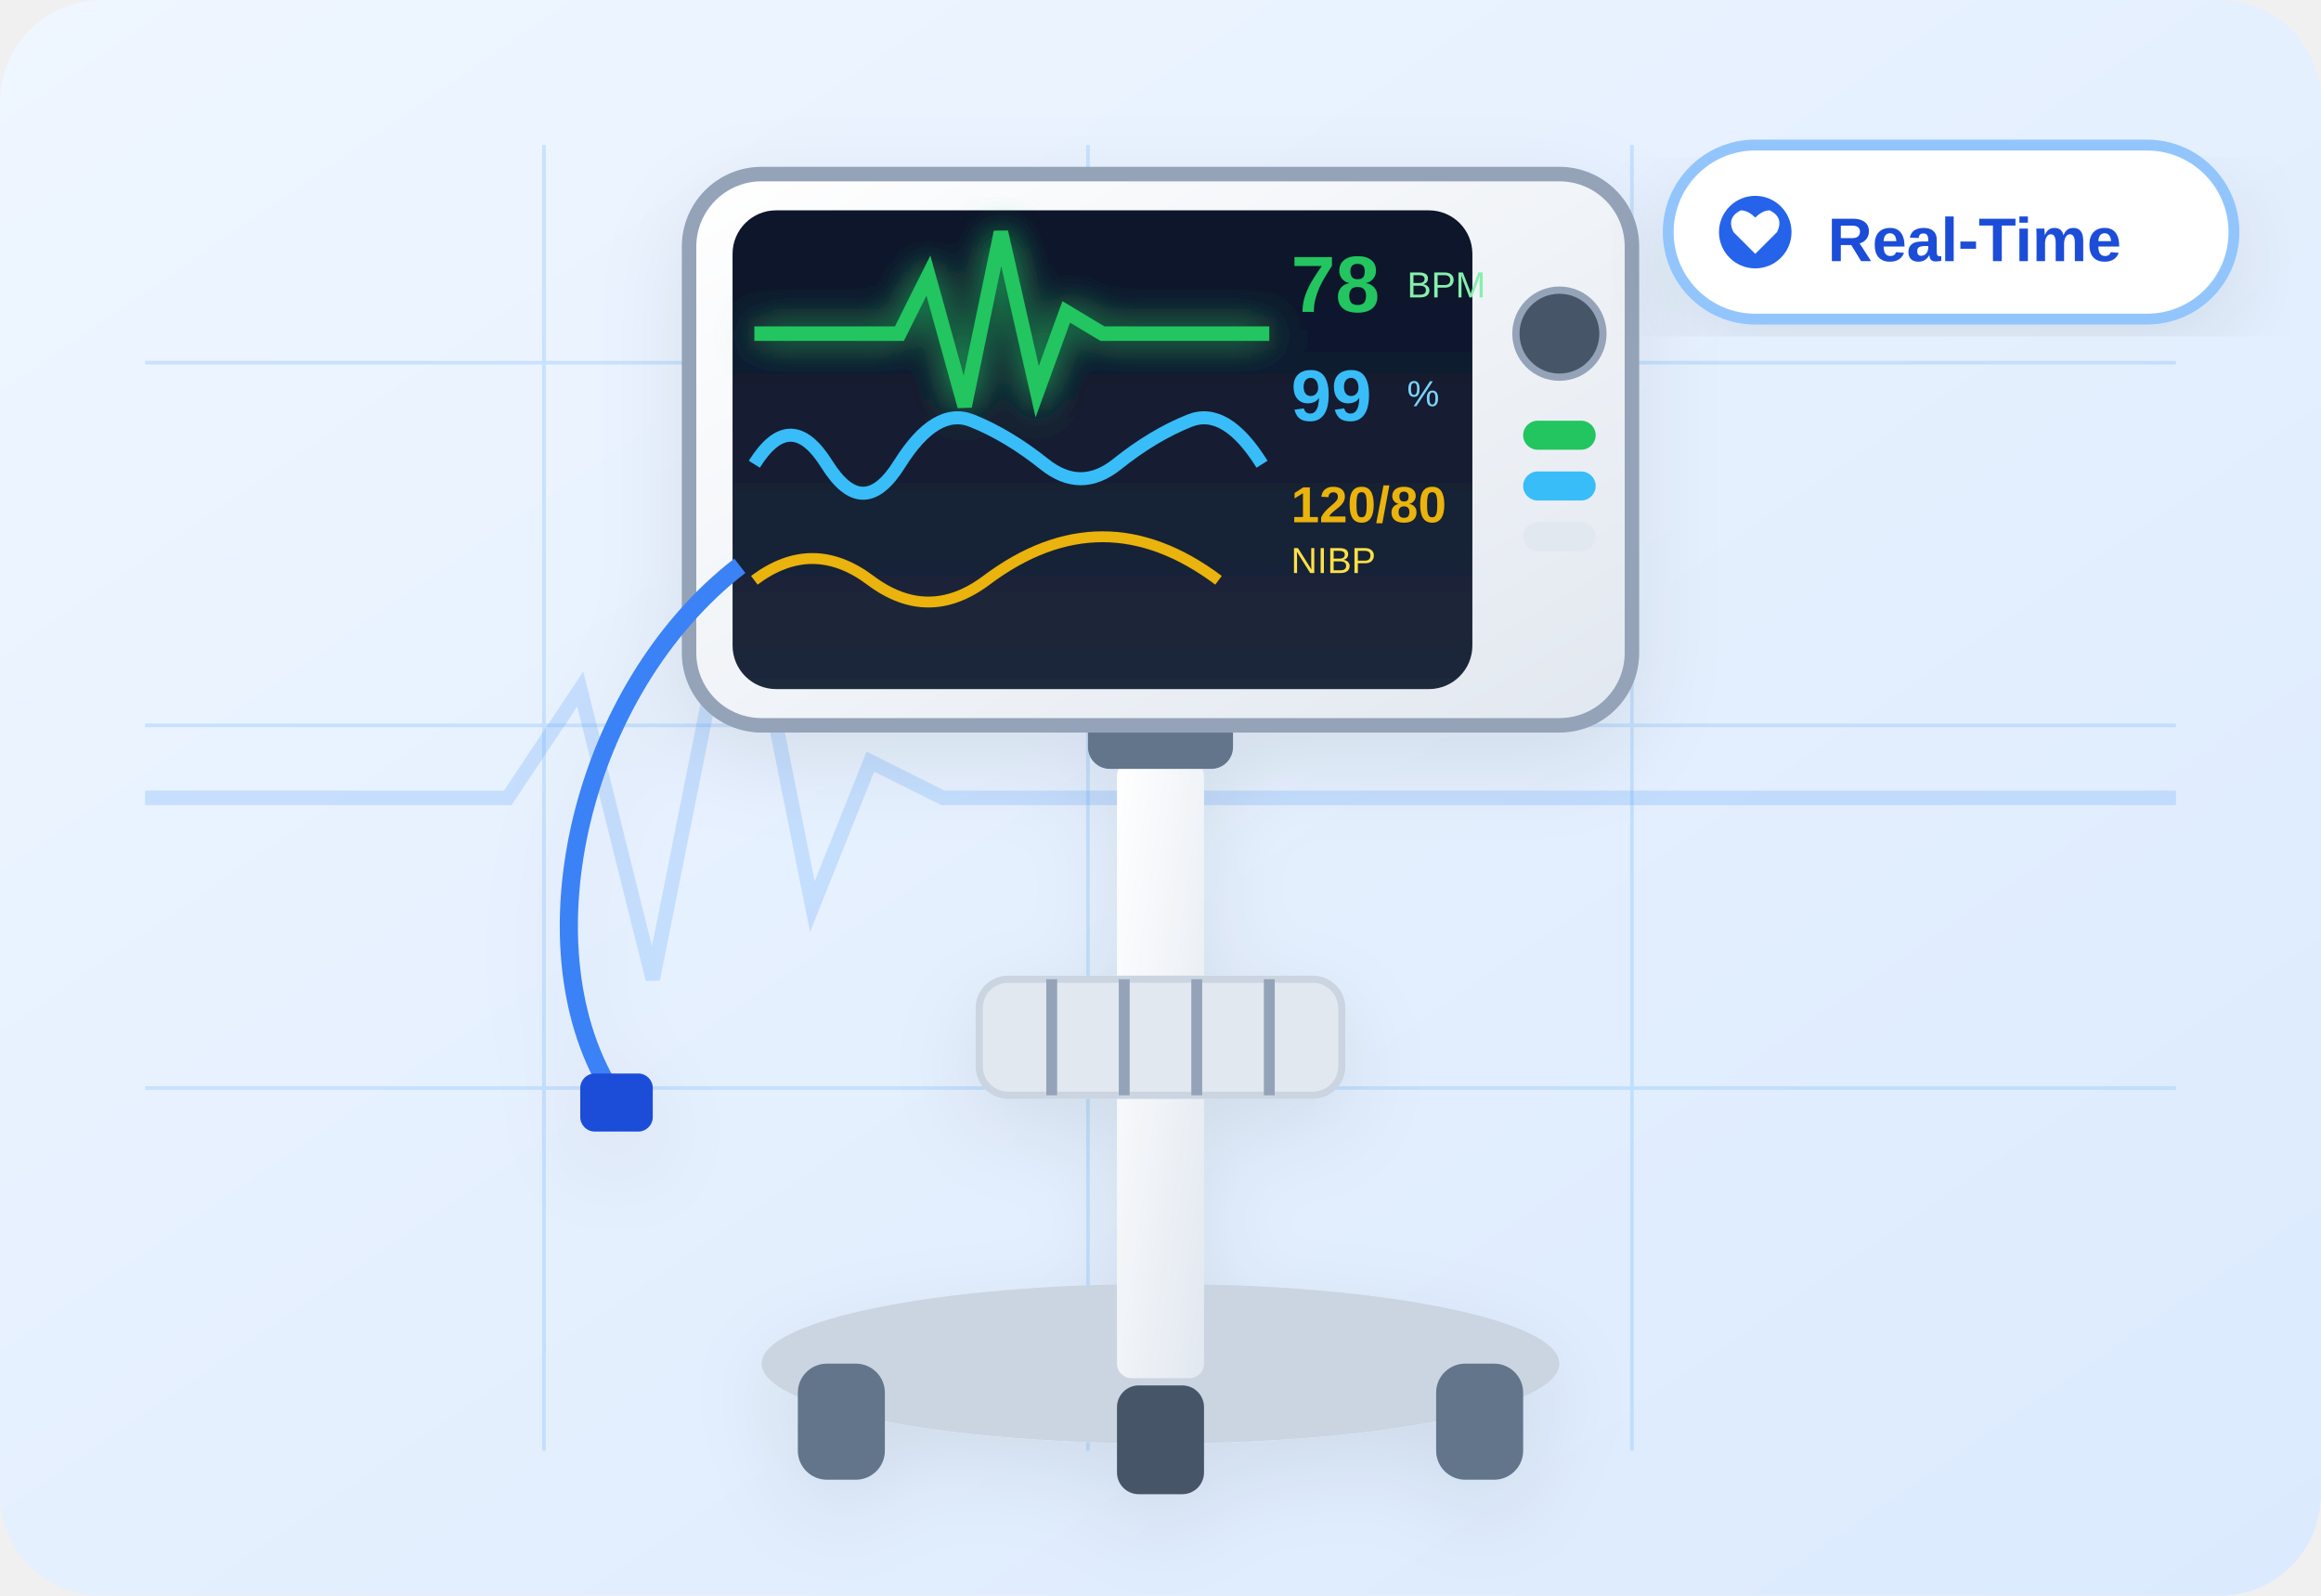
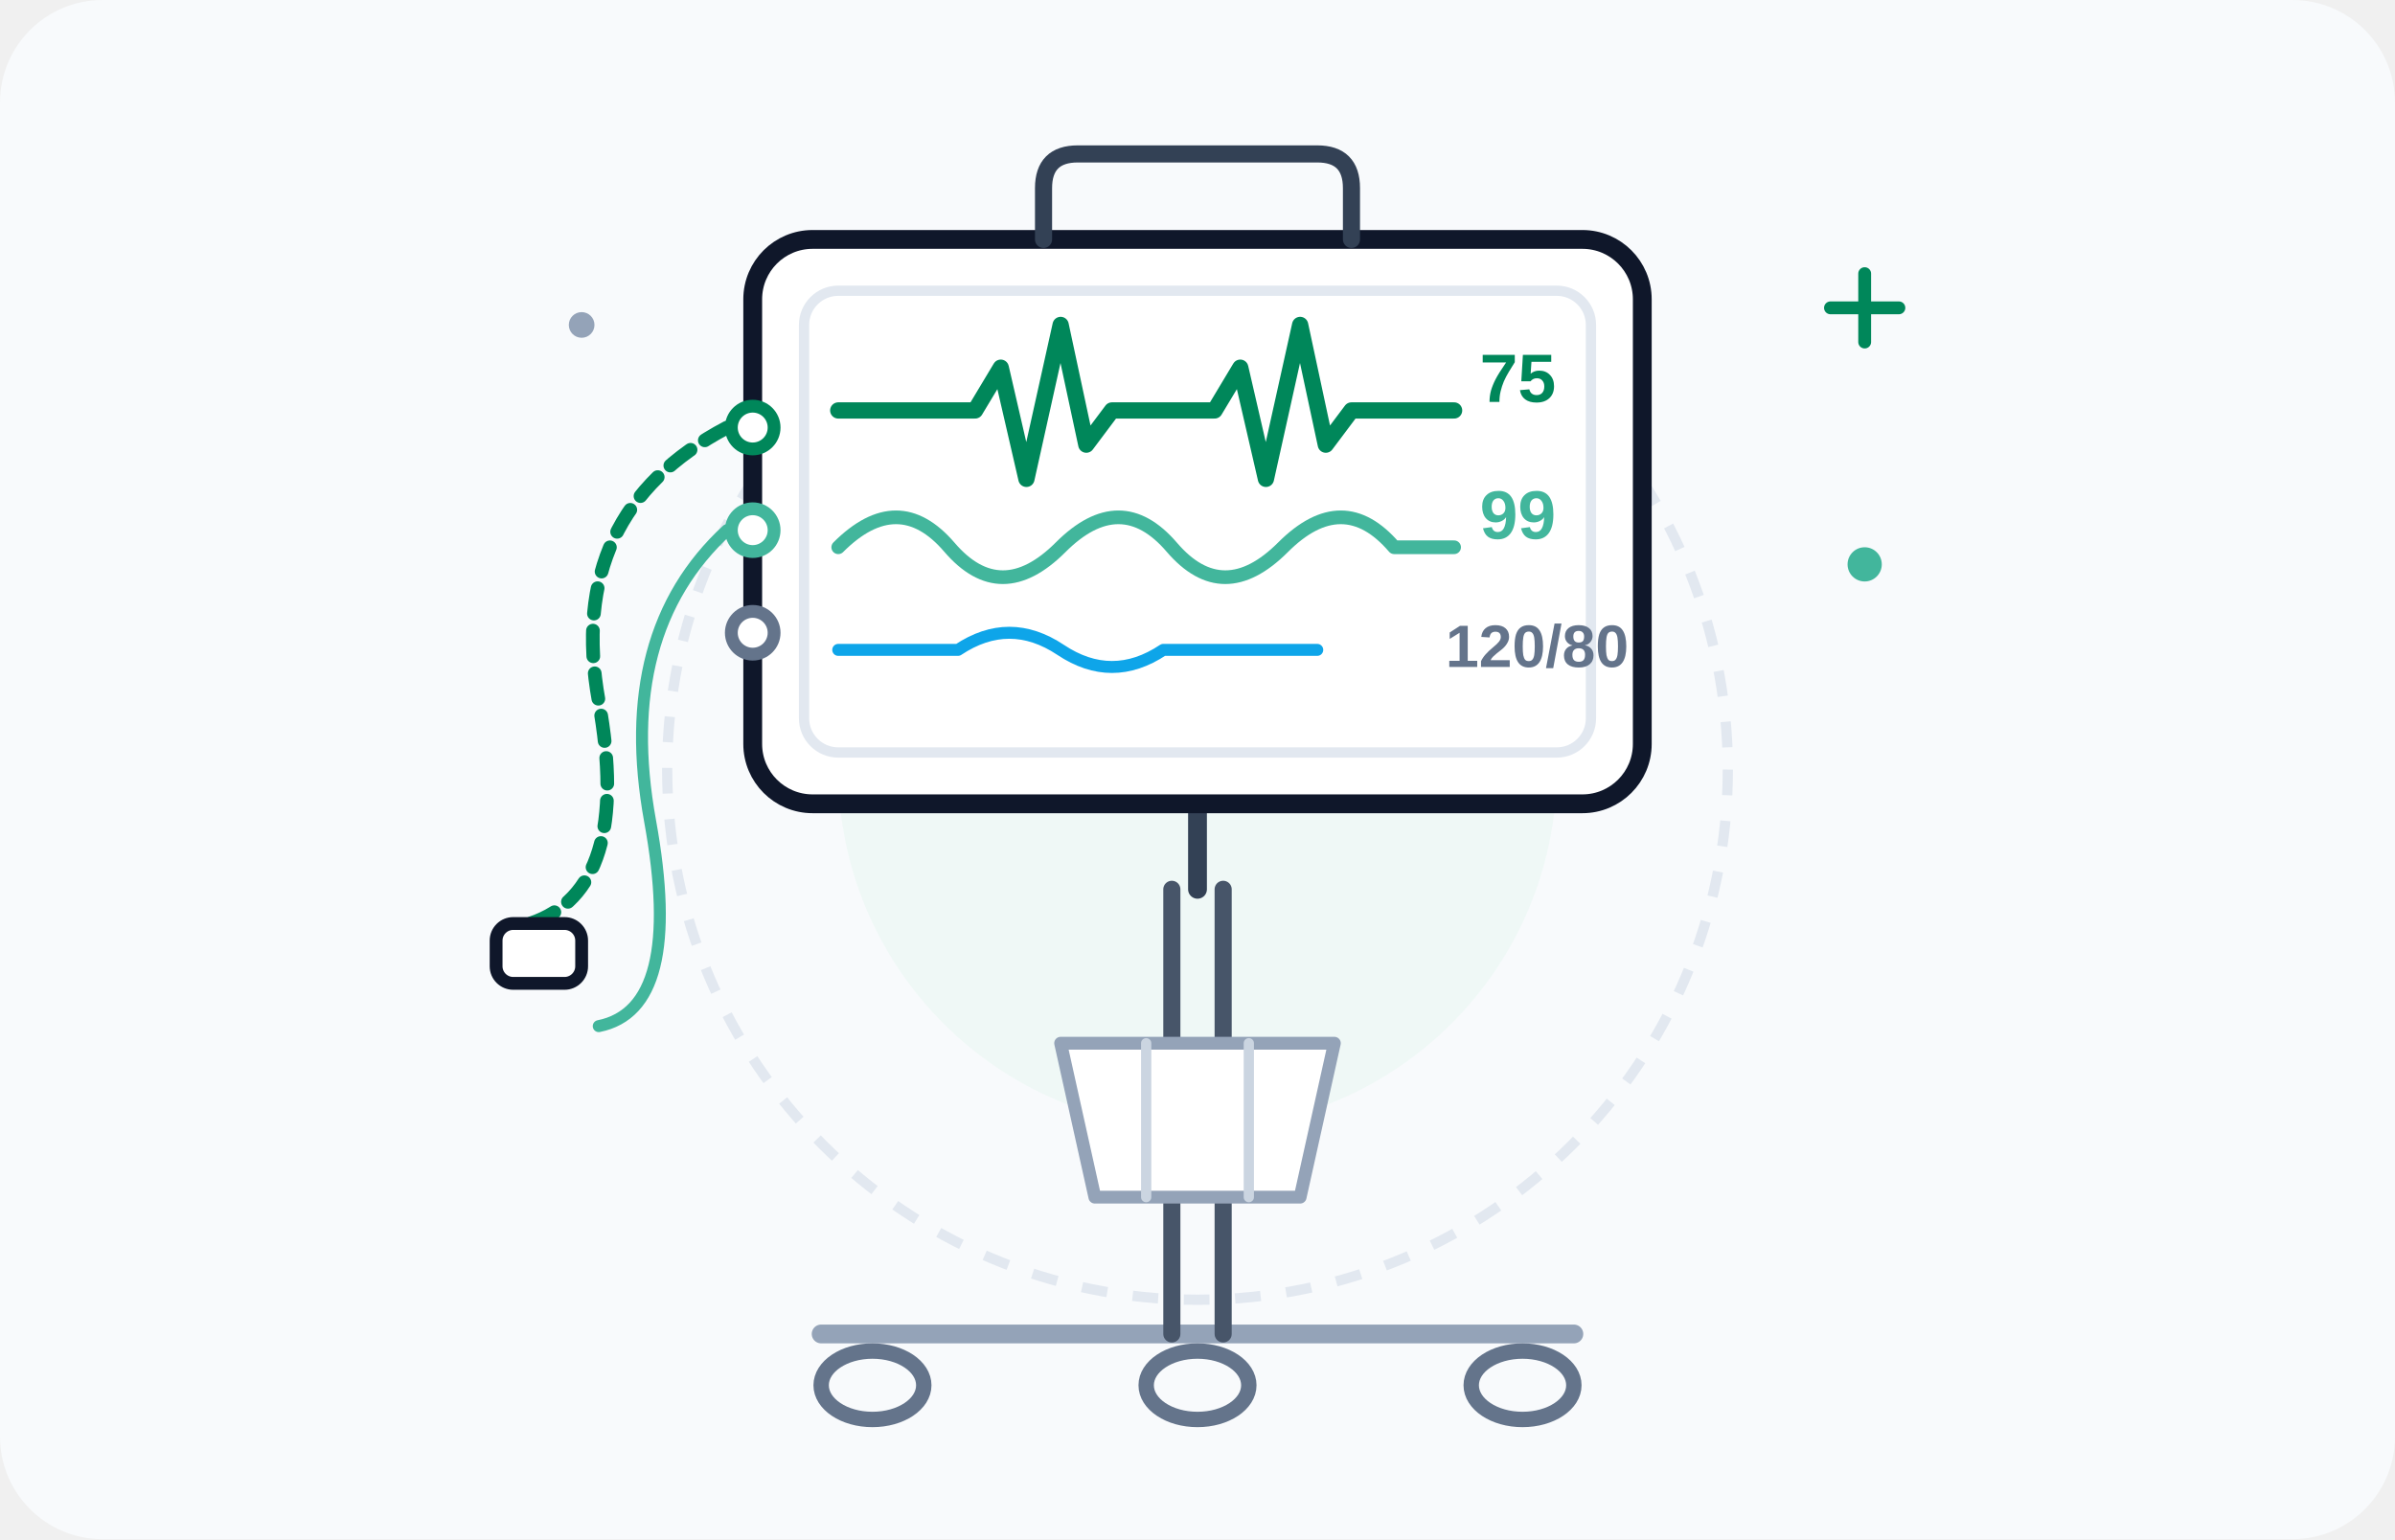
- <svg xmlns="http://www.w3.org/2000/svg" viewBox="0 0 320 220" width="100%" height="100%">
-   <defs>
-     <linearGradient id="monBg" x1="0%" y1="0%" x2="100%" y2="100%">
-       <stop offset="0%" stop-color="#eff6ff" />
-       <stop offset="100%" stop-color="#dbeafe" />
-     </linearGradient>
-     <linearGradient id="monScreen" x1="0%" y1="0%" x2="0%" y2="100%">
-       <stop offset="0%" stop-color="#0b1329" />
-       <stop offset="100%" stop-color="#1e293b" />
-     </linearGradient>
-     <linearGradient id="monBody" x1="0%" y1="0%" x2="100%" y2="100%">
-       <stop offset="0%" stop-color="#ffffff" />
-       <stop offset="100%" stop-color="#e2e8f0" />
-     </linearGradient>
-     <filter id="ecgGlow" x="-20%" y="-20%" width="140%" height="140%">
-       <feGaussianBlur stdDeviation="2.5" result="blur" />
-       <feComposite in="SourceGraphic" in2="blur" operator="over" />
-     </filter>
-     <filter id="monShadow" x="-10%" y="-10%" width="120%" height="120%">
-       <feDropShadow dx="0" dy="4" stdDeviation="6" flood-color="#0f172a" flood-opacity="0.08" />
-     </filter>
-   </defs>
-   <rect width="320" height="220" rx="14" fill="url(#monBg)" />
-   <g stroke="#93c5fd" stroke-width="0.5" opacity="0.4">
-     <line x1="20" y1="50" x2="300" y2="50" />
-     <line x1="20" y1="100" x2="300" y2="100" />
-     <line x1="20" y1="150" x2="300" y2="150" />
-     <line x1="75" y1="20" x2="75" y2="200" />
-     <line x1="150" y1="20" x2="150" y2="200" />
-     <line x1="225" y1="20" x2="225" y2="200" />
-   </g>
-   <path d="M20,110 L70,110 L80,95 L90,135 L102,75 L112,125 L120,105 L130,110 L300,110" fill="none" stroke="#60a5fa" stroke-width="2" opacity="0.25" />
-   <g filter="url(#monShadow)">
-     <ellipse cx="160" cy="188" rx="55" ry="11" fill="#cbd5e1" />
-     <rect x="110" y="188" width="12" height="16" rx="4" fill="#64748b" />
-     <rect x="198" y="188" width="12" height="16" rx="4" fill="#64748b" />
-     <rect x="154" y="191" width="12" height="15" rx="3" fill="#475569" />
-     <rect x="154" y="105" width="12" height="85" rx="2" fill="url(#monBody)" />
-     <rect x="135" y="135" width="50" height="16" rx="4" fill="#e2e8f0" stroke="#cbd5e1" />
-     <line x1="145" y1="135" x2="145" y2="151" stroke="#94a3b8" stroke-width="1.5" />
-     <line x1="155" y1="135" x2="155" y2="151" stroke="#94a3b8" stroke-width="1.5" />
-     <line x1="165" y1="135" x2="165" y2="151" stroke="#94a3b8" stroke-width="1.5" />
-     <line x1="175" y1="135" x2="175" y2="151" stroke="#94a3b8" stroke-width="1.5" />
-     <rect x="150" y="92" width="20" height="14" rx="3" fill="#64748b" />
-     <rect x="95" y="24" width="130" height="76" rx="10" fill="url(#monBody)" stroke="#94a3b8" stroke-width="2" />
-     <rect x="101" y="29" width="102" height="66" rx="6" fill="url(#monScreen)" />
-     <path d="M104,46 L124,46 L128,38 L133,56 L138,32 L143,54 L147,43 L152,46 L175,46" fill="none" stroke="#22c55e" stroke-width="2" filter="url(#ecgGlow)" />
-     <path d="M104,64 Q109,56 114,64 T124,64 T134,58 T144,64 T154,64 T164,58 T174,64" fill="none" stroke="#38bdf8" stroke-width="1.8" />
-     <path d="M104,80 Q112,74 120,80 T136,80 T152,74 T168,80" fill="none" stroke="#eab308" stroke-width="1.5" />
-     <g transform="translate(178, 32)">
-       <text x="0" y="11" font-family="Arial, sans-serif" font-size="11" font-weight="900" fill="#22c55e">78</text>
-       <text x="16" y="9" font-family="Arial, sans-serif" font-size="5" fill="#86efac">BPM</text>
-       <text x="0" y="26" font-family="Arial, sans-serif" font-size="10" font-weight="900" fill="#38bdf8">99</text>
-       <text x="16" y="24" font-family="Arial, sans-serif" font-size="5" fill="#7dd3fc">%</text>
-       <text x="0" y="40" font-family="Arial, sans-serif" font-size="7" font-weight="900" fill="#eab308">120/80</text>
-       <text x="0" y="47" font-family="Arial, sans-serif" font-size="5" fill="#fde047">NIBP</text>
-     </g>
-     <circle cx="215" cy="46" r="6" fill="#475569" stroke="#94a3b8" stroke-width="1" />
-     <rect x="210" y="58" width="10" height="4" rx="2" fill="#22c55e" />
-     <rect x="210" y="65" width="10" height="4" rx="2" fill="#38bdf8" />
-     <rect x="210" y="72" width="10" height="4" rx="2" fill="#e2e8f0" />
-     <path d="M102,78 C80,95 72,130 84,150" fill="none" stroke="#3b82f6" stroke-width="2.5" />
-     <rect x="80" y="148" width="10" height="8" rx="2" fill="#1d4ed8" />
-   </g>
-   <g transform="translate(230, 20)" filter="url(#monShadow)">
-     <rect width="78" height="24" rx="12" fill="#ffffff" stroke="#93c5fd" stroke-width="1.5" />
-     <circle cx="12" cy="12" r="5" fill="#2563eb" />
-     <path d="M12,15 L9,12 Q8,10 10,9 Q11,9 12,10 Q13,9 14,9 Q16,10 15,12 Z" fill="#ffffff" />
-     <text x="22" y="16" font-family="Arial, sans-serif" font-size="8.5" font-weight="bold" fill="#1d4ed8">Real-Time</text>
+ <svg xmlns="http://www.w3.org/2000/svg" viewBox="0 0 280 180" width="100%" height="100%" fill="none">
+   <rect width="280" height="180" rx="12" fill="#f8fafc" />
+   <circle cx="140" cy="90" r="62" stroke="#e2e8f0" stroke-width="1.2" stroke-dasharray="3 3" />
+   <circle cx="140" cy="90" r="42" fill="#e6f7f0" fill-opacity="0.45" />
+   <g stroke-linecap="round" stroke-linejoin="round">
+     <path d="M96 156 L184 156" stroke="#94a3b8" stroke-width="2.2" />
+     <ellipse cx="102" cy="162" rx="6" ry="4" stroke="#64748b" stroke-width="1.8" />
+     <ellipse cx="140" cy="162" rx="6" ry="4" stroke="#64748b" stroke-width="1.8" />
+     <ellipse cx="178" cy="162" rx="6" ry="4" stroke="#64748b" stroke-width="1.8" />
+     <line x1="137" y1="104" x2="137" y2="156" stroke="#475569" stroke-width="2" />
+     <line x1="143" y1="104" x2="143" y2="156" stroke="#475569" stroke-width="2" />
+     <path d="M124 122 L156 122 L152 140 L128 140 Z" stroke="#94a3b8" stroke-width="1.5" fill="#ffffff" />
+     <line x1="134" y1="122" x2="134" y2="140" stroke="#cbd5e1" stroke-width="1.2" />
+     <line x1="146" y1="122" x2="146" y2="140" stroke="#cbd5e1" stroke-width="1.2" />
+     <path d="M140 104 L140 92 M130 92 L150 92" stroke="#334155" stroke-width="2.2" />
+     <rect x="88" y="28" width="104" height="66" rx="7" stroke="#0f172a" stroke-width="2.2" fill="#ffffff" />
+     <path d="M122 28 L122 22 Q122 18 126 18 L154 18 Q158 18 158 22 L158 28" stroke="#334155" stroke-width="2" />
+     <rect x="94" y="34" width="92" height="54" rx="4" stroke="#e2e8f0" stroke-width="1.2" fill="#ffffff" />
+     <path d="M98 48 L114 48 L117 43 L120 56 L124 38 L127 52 L130 48 L142 48 L145 43 L148 56 L152 38 L155 52 L158 48 L170 48" stroke="#00875a" stroke-width="1.9" />
+     <path d="M98 64 Q105 57 111 64 T124 64 T137 64 T150 64 T163 64 L170 64" stroke="#42b69c" stroke-width="1.6" />
+     <path d="M98 76 L112 76 Q118 72 124 76 T136 76 L154 76" stroke="#0ea5e9" stroke-width="1.4" />
+     <text x="173" y="47" font-family="Arial, sans-serif" font-size="8" font-weight="bold" fill="#00875a">75</text>
+     <text x="173" y="63" font-family="Arial, sans-serif" font-size="8" font-weight="bold" fill="#42b69c">99</text>
+     <text x="169" y="78" font-family="Arial, sans-serif" font-size="7" font-weight="bold" fill="#64748b">120/80</text>
+     <circle cx="88" cy="50" r="2.5" stroke="#00875a" stroke-width="1.5" fill="#ffffff" />
+     <circle cx="88" cy="62" r="2.5" stroke="#42b69c" stroke-width="1.5" fill="#ffffff" />
+     <circle cx="88" cy="74" r="2.5" stroke="#64748b" stroke-width="1.5" fill="#ffffff" />
+     <path d="M85 50 Q66 60 70 82 T62 108" stroke="#00875a" stroke-width="1.6" stroke-dasharray="3 2" />
+     <path d="M85 62 Q72 74 76 96 T70 120" stroke="#42b69c" stroke-width="1.4" />
+     <rect x="58" y="108" width="10" height="7" rx="2" stroke="#0f172a" stroke-width="1.5" fill="#ffffff" />
+     <path d="M214 36 L222 36 M218 32 L218 40" stroke="#00875a" stroke-width="1.5" />
+     <circle cx="218" cy="66" r="2" fill="#42b69c" />
+     <circle cx="68" cy="38" r="1.5" fill="#94a3b8" />
  </g>
</svg>
